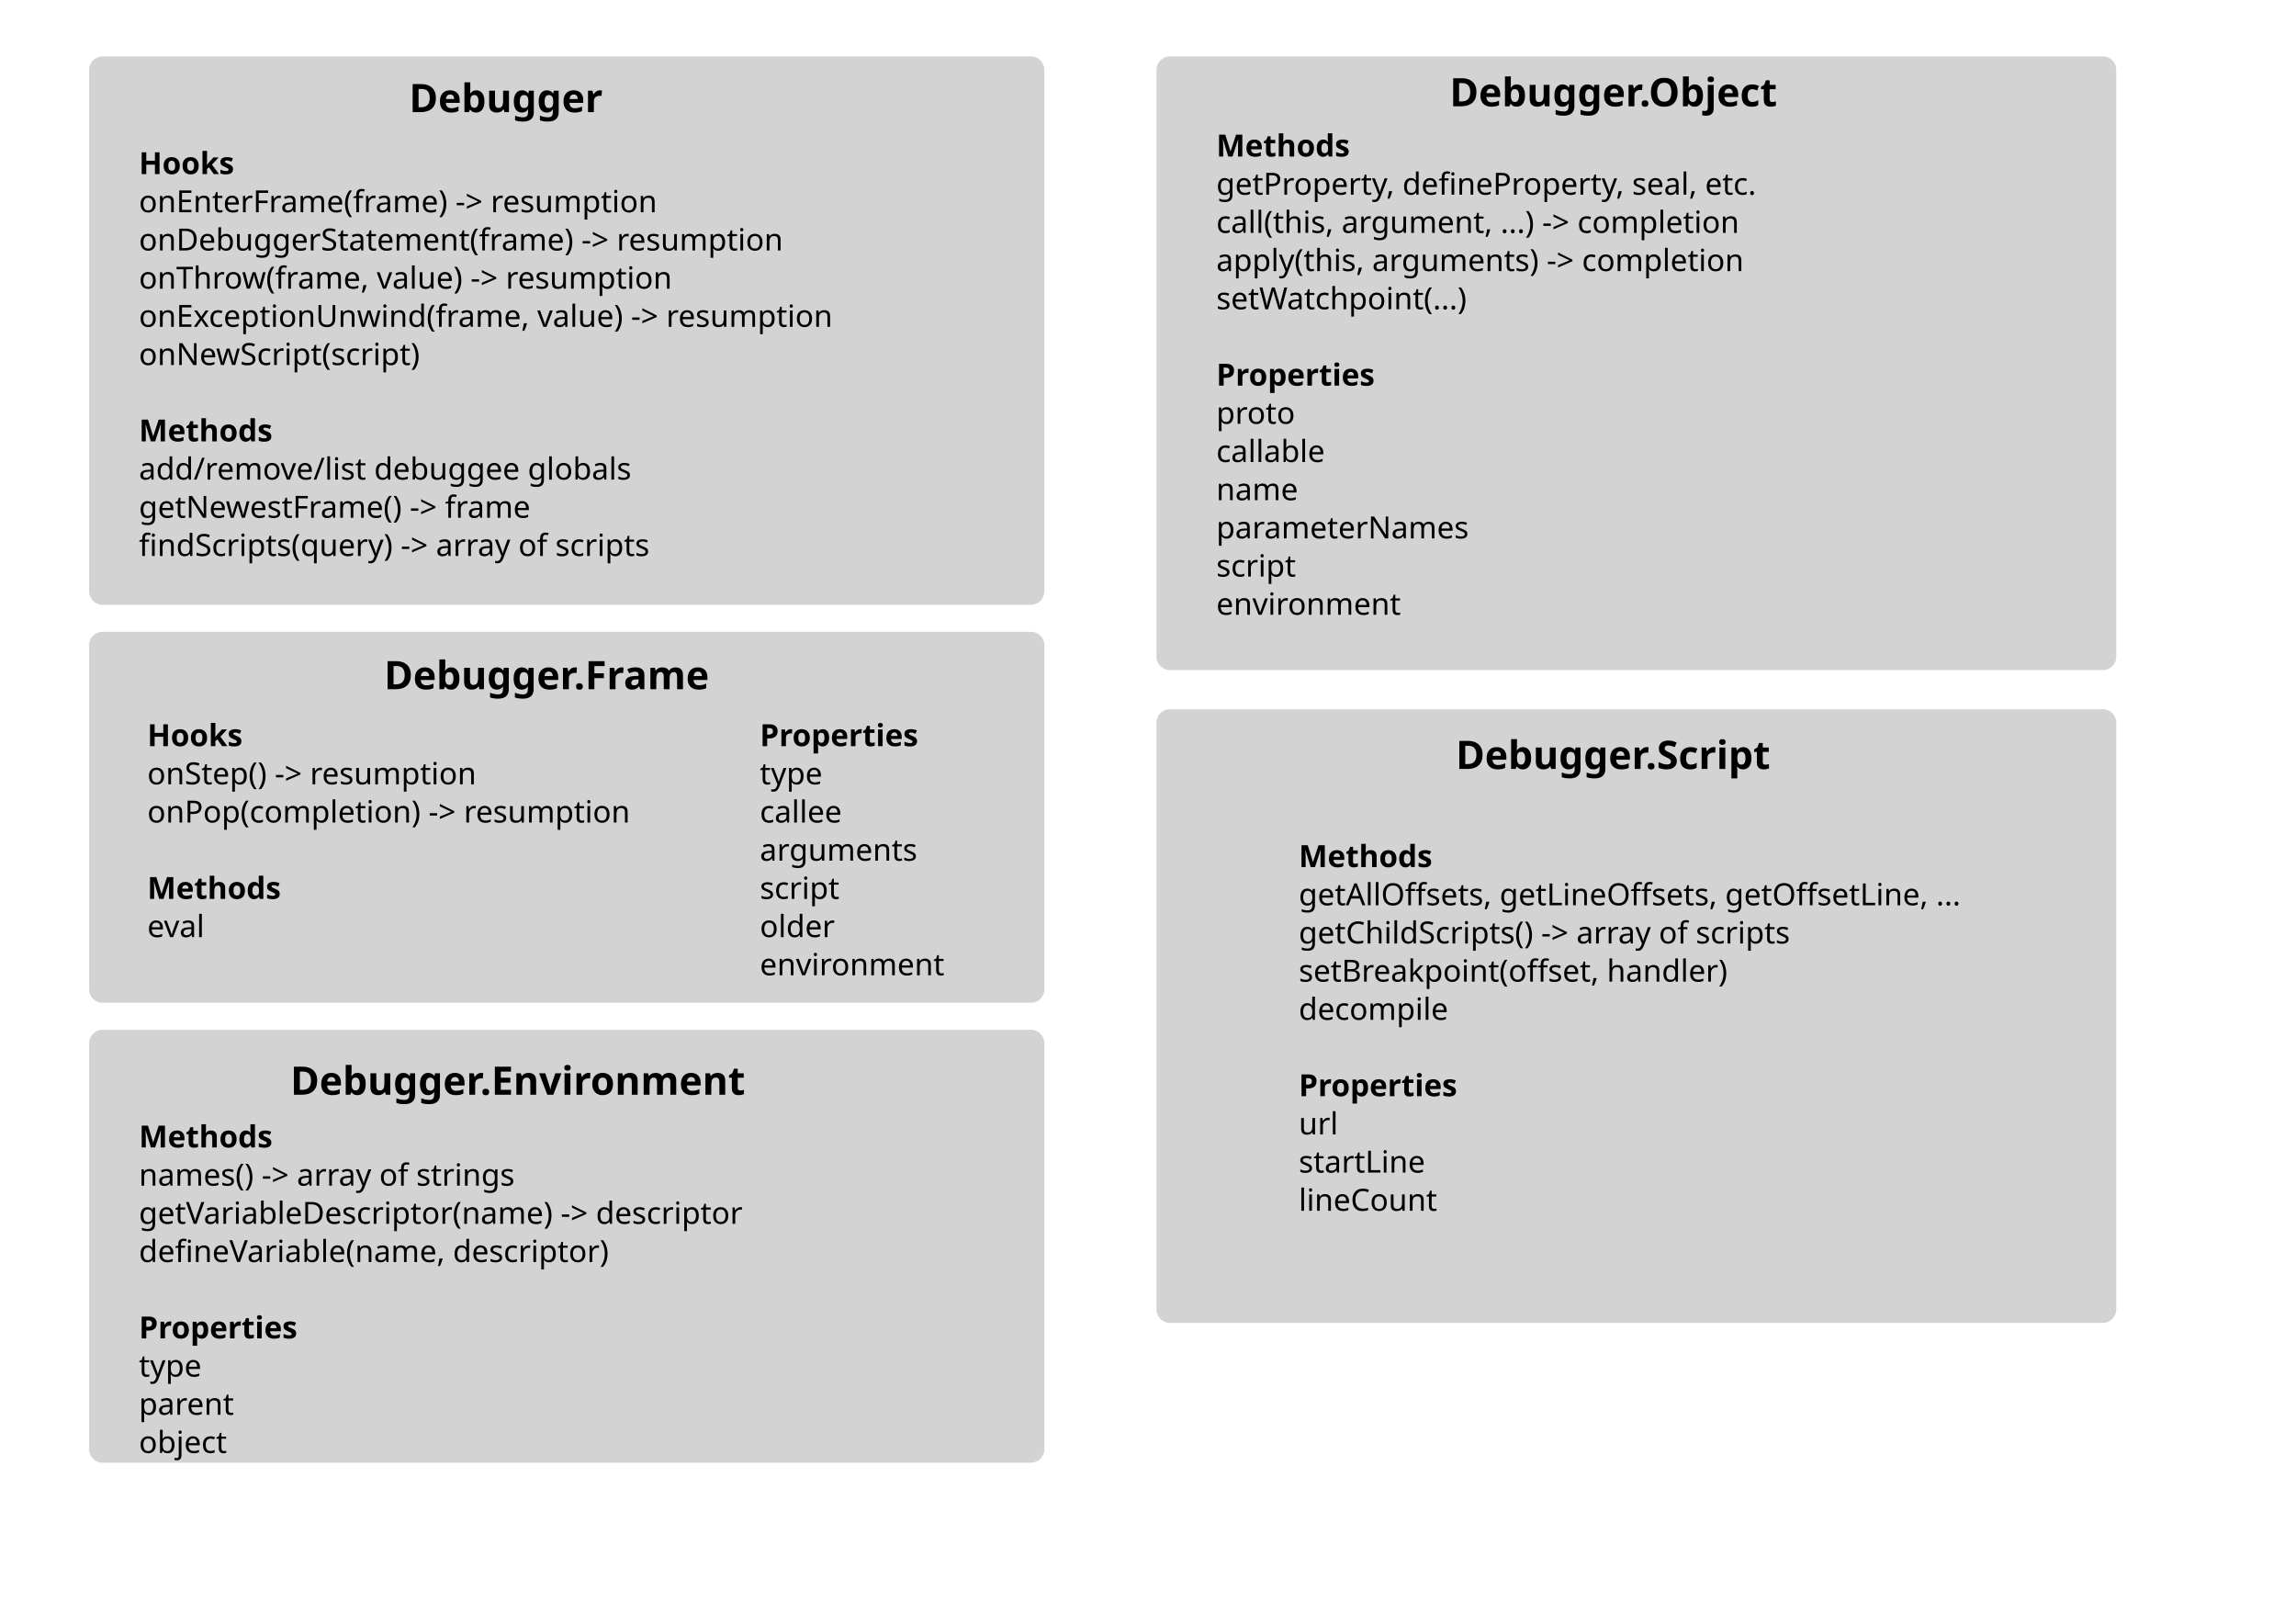
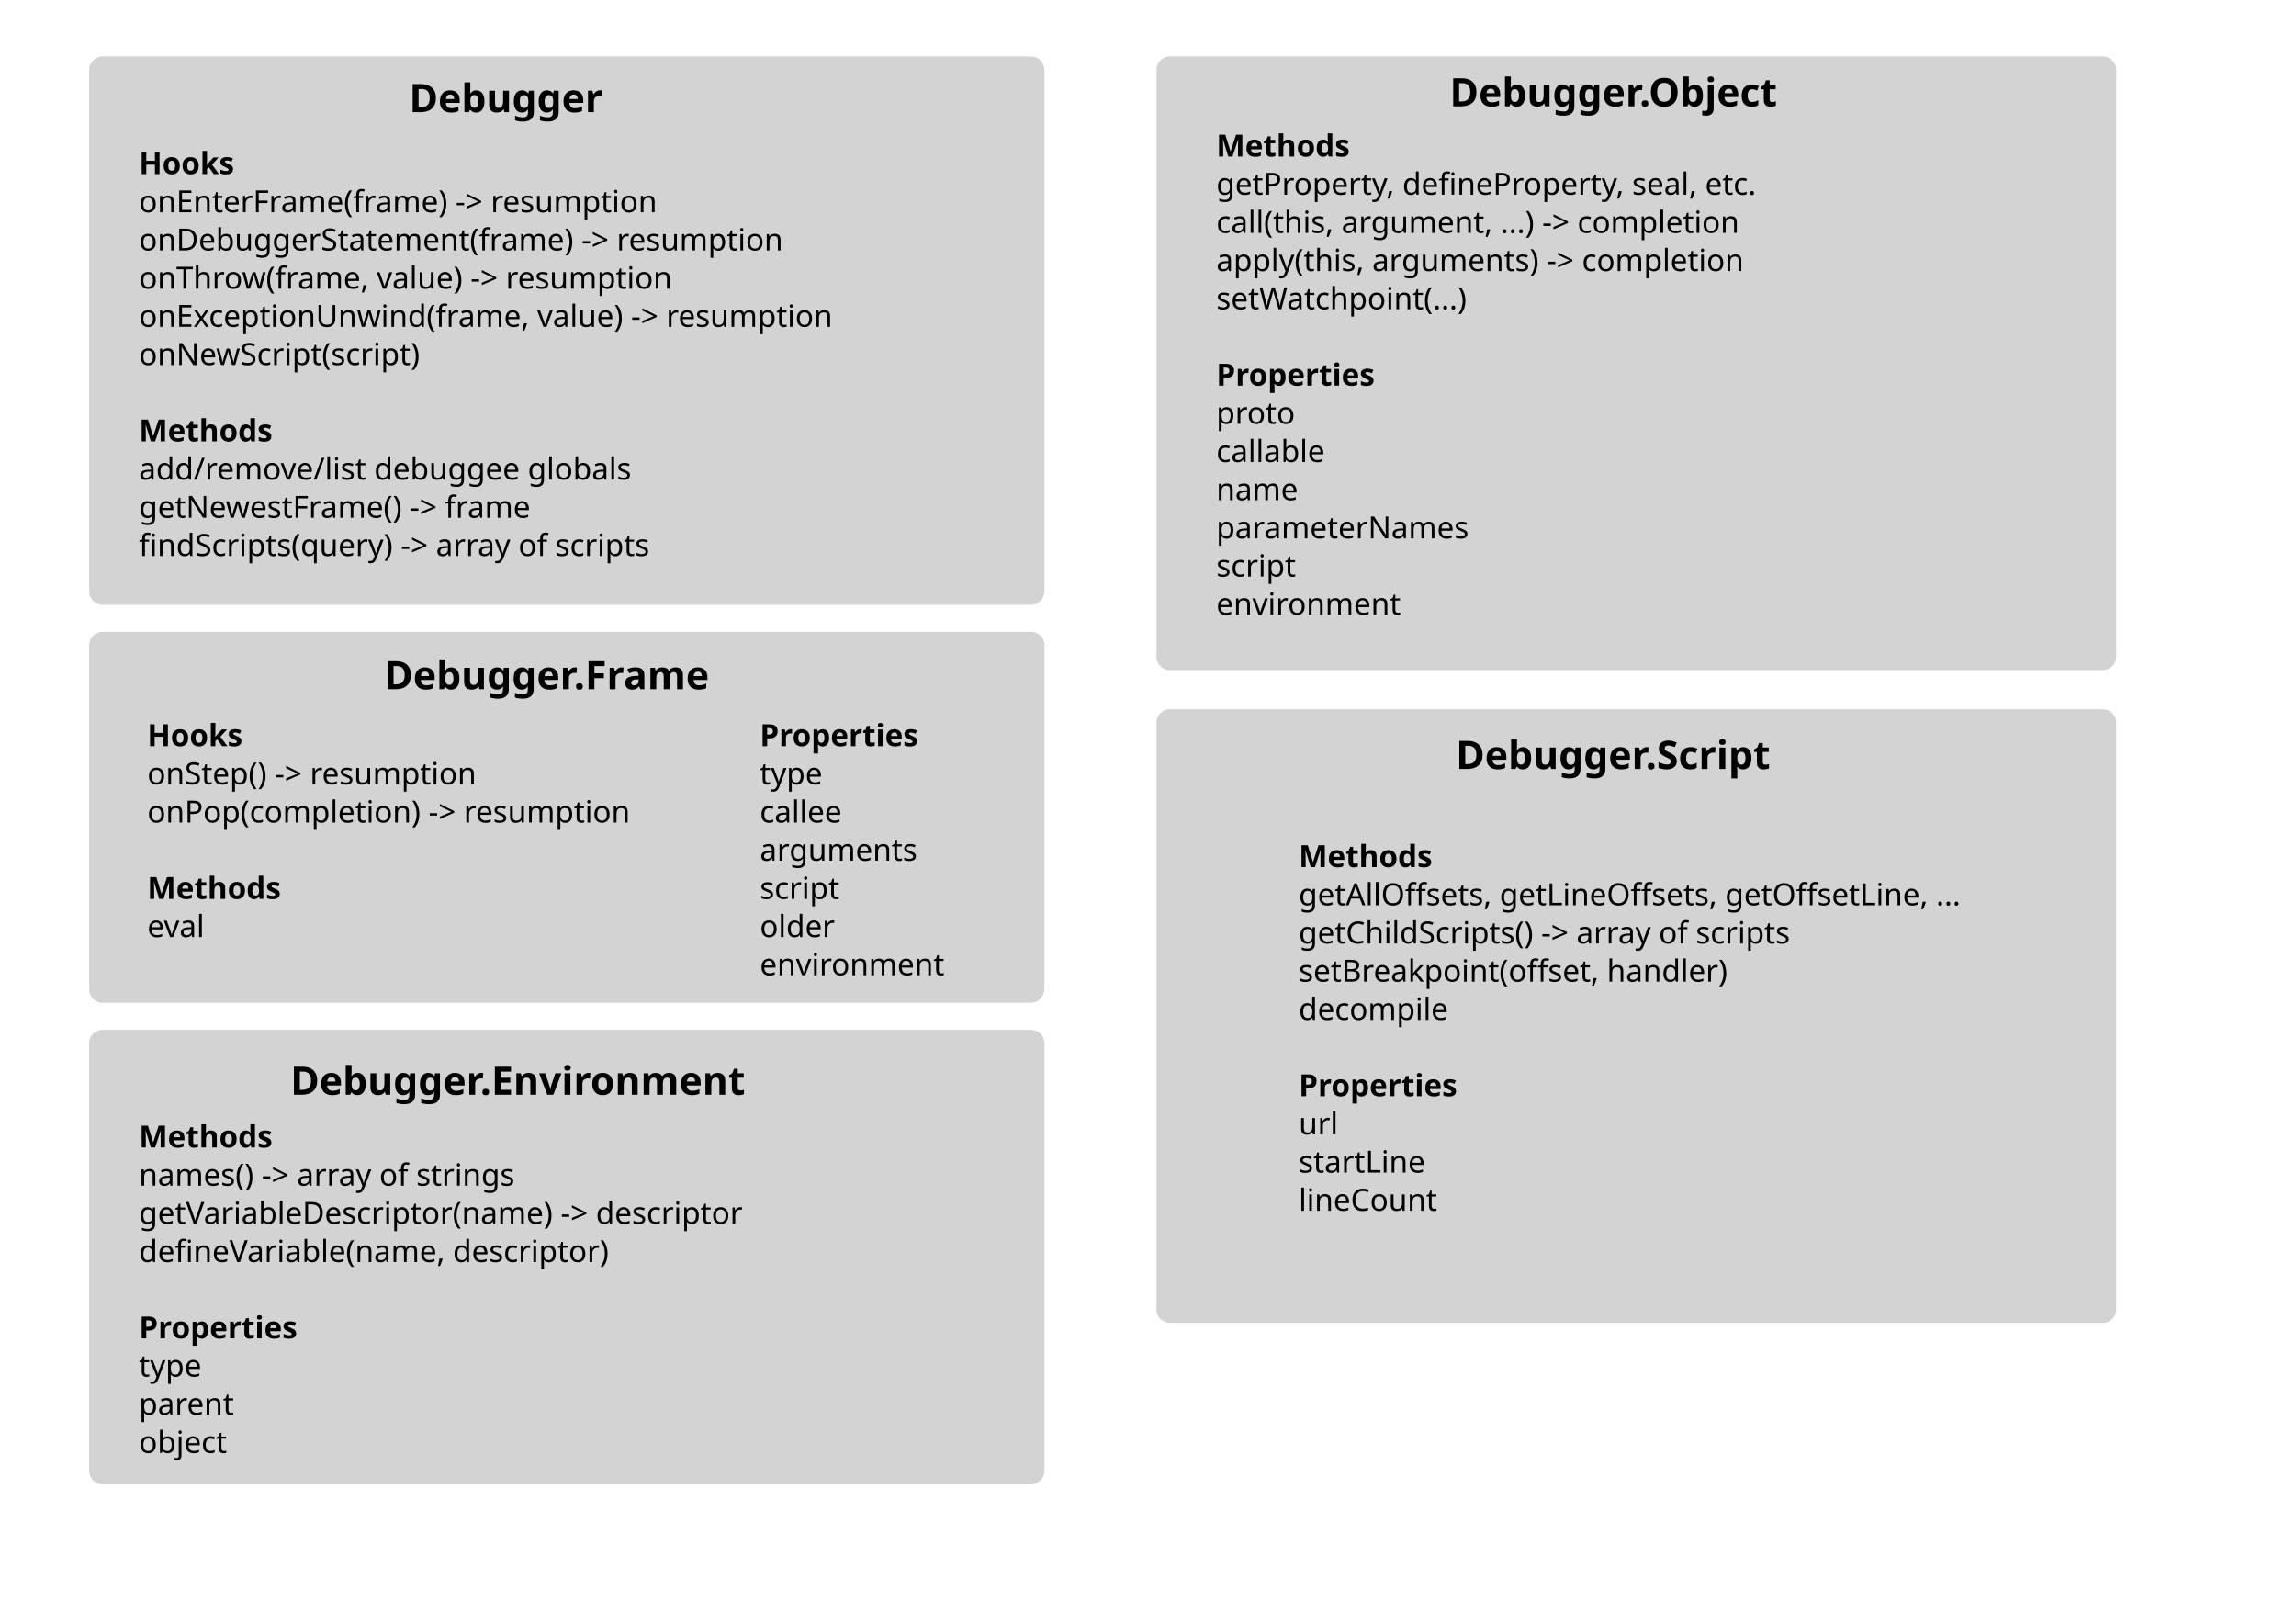
<svg xmlns="http://www.w3.org/2000/svg" width="1052.362" height="744.094" id="svg7390" version="1.1">
  <defs id="defs7392" />
  <g id="layer1" transform="translate(0,-308.2677)">
    <rect style="fill:#d3d3d3;fill-opacity:1;stroke:none;display:inline" id="rect3755-8" width="437.813" height="251.31" x="40.862" y="334.116" ry="6.125" rx="6.125" />
    <text xml:space="preserve" style="font-size:14px;font-style:normal;font-weight:normal;line-height:125%;letter-spacing:0px;word-spacing:0px;fill:#000000;fill-opacity:1;stroke:none;font-family:Sans" x="63.67" y="388.047" id="text7924">
      <tspan id="tspan7926" x="63.67" y="388.047" style="font-weight:bold;-inkscape-font-specification:Sans Bold">Hooks</tspan>
      <tspan x="63.67" y="405.547" id="tspan7930">onEnterFrame(frame) -&gt; resumption</tspan>
      <tspan x="63.67" y="423.047" id="tspan7940">onDebuggerStatement(frame) -&gt; resumption</tspan>
      <tspan x="63.67" y="440.547" id="tspan7938">onThrow(frame, value) -&gt; resumption</tspan>
      <tspan x="63.67" y="458.047" id="tspan7944">onExceptionUnwind(frame, value) -&gt; resumption</tspan>
      <tspan x="63.67" y="475.547" id="tspan7946">onNewScript(script)</tspan>
      <tspan x="63.67" y="493.047" id="tspan7948" />
      <tspan x="63.67" y="510.547" id="tspan7950" style="font-weight:bold;-inkscape-font-specification:Sans Bold">Methods</tspan>
      <tspan x="63.67" y="528.047" id="tspan7994">add/remove/list debuggee globals</tspan>
      <tspan x="63.67" y="545.547" id="tspan7954">getNewestFrame() -&gt; frame</tspan>
      <tspan x="63.67" y="563.047" id="tspan7958">findScripts(query) -&gt; array of scripts</tspan>
      <tspan x="63.67" y="580.547" id="tspan7996" />
      <tspan x="63.67" y="598.047" id="tspan7998" />
      <tspan x="63.67" y="615.547" id="tspan7934" />
    </text>
    <text xml:space="preserve" style="font-size:18px;font-style:normal;font-weight:normal;line-height:125%;letter-spacing:0px;word-spacing:0px;fill:#000000;fill-opacity:1;stroke:none;font-family:Sans" x="187.509" y="359.664" id="text8000">
      <tspan id="tspan8002" x="187.509" y="359.664" style="font-weight:bold;-inkscape-font-specification:Sans Bold">Debugger</tspan>
    </text>
    <rect style="fill:#d3d3d3;fill-opacity:1;stroke:none;display:inline" id="rect3755-8-4" width="437.813" height="169.997" x="40.862" y="597.81" ry="6.125" rx="6.125" />
    <text xml:space="preserve" style="font-size:14px;font-style:normal;font-weight:normal;line-height:125%;letter-spacing:0px;word-spacing:0px;fill:#000000;fill-opacity:1;stroke:none;font-family:Sans" x="67.505" y="650.206" id="text7978">
      <tspan x="67.505" y="650.206" id="tspan7982" style="font-weight:bold;-inkscape-font-specification:Sans Bold">Hooks</tspan>
      <tspan x="67.505" y="667.706" id="tspan7986">onStep() -&gt; resumption</tspan>
      <tspan x="67.505" y="685.206" id="tspan7988">onPop(completion) -&gt; resumption</tspan>
      <tspan x="67.505" y="702.706" id="tspan7990" />
      <tspan x="67.505" y="720.206" id="tspan8016" style="font-weight:bold;-inkscape-font-specification:Sans Bold">Methods</tspan>
      <tspan x="67.505" y="737.706" id="tspan7992">eval</tspan>
    </text>
    <text xml:space="preserve" style="font-size:18px;font-style:normal;font-weight:bold;line-height:125%;letter-spacing:0px;word-spacing:0px;fill:#000000;fill-opacity:1;stroke:none;font-family:Sans;-inkscape-font-specification:Sans Bold" x="176.035" y="624.124" id="text8004">
      <tspan id="tspan8006" x="176.035" y="624.124">Debugger.Frame</tspan>
    </text>
    <text xml:space="preserve" style="font-size:14px;font-style:normal;font-weight:normal;line-height:125%;letter-spacing:0px;word-spacing:0px;fill:#000000;fill-opacity:1;stroke:none;font-family:Sans" x="348.267" y="650.206" id="text8018">
      <tspan id="tspan8020" x="348.267" y="650.206" style="font-weight:bold;-inkscape-font-specification:Sans Bold">Properties</tspan>
      <tspan x="348.267" y="667.706" id="tspan8022">type</tspan>
      <tspan x="348.267" y="685.206" id="tspan8257">callee</tspan>
      <tspan x="348.267" y="702.706" id="tspan8030">arguments</tspan>
      <tspan x="348.267" y="720.206" id="tspan8024">script</tspan>
      <tspan x="348.267" y="737.706" id="tspan8036">older</tspan>
      <tspan x="348.267" y="755.206" id="tspan8026">environment</tspan>
      <tspan x="348.267" y="772.706" id="tspan8028" />
    </text>
-     <g id="g8285" transform="matrix(1.109372,0,0,1,-4.469162,0)">
-       <rect rx="5.521" ry="6.125" y="780.19" x="40.862" height="198.38" width="394.65" id="rect3755-8-9" style="fill:#d3d3d3;fill-opacity:1;stroke:none;display:inline" />
+     <g id="g8285" transform="matrix(1.109372,0,0,1.050269,-4.469162,-39.21951)">
+       <rect rx="5.521" ry="5.832" y="780.19" x="40.862" height="198.38" width="394.65" id="rect3755-8-9" style="fill:#d3d3d3;fill-opacity:1;stroke:none;display:inline" />
    </g>
    <text xml:space="preserve" style="font-size:14px;font-style:normal;font-weight:normal;line-height:125%;letter-spacing:0px;word-spacing:0px;fill:#000000;fill-opacity:1;stroke:none;font-family:Sans;-inkscape-font-specification:Sans" x="63.67" y="834.12" id="text7924-6">
      <tspan x="63.67" y="834.12" id="tspan7950-8" style="font-weight:bold;-inkscape-font-specification:Sans Bold">Methods</tspan>
      <tspan x="63.67" y="851.62" id="tspan7934-9">names() -&gt; array of strings</tspan>
      <tspan x="63.67" y="869.12" id="tspan8241">getVariableDescriptor(name) -&gt; descriptor</tspan>
      <tspan x="63.67" y="886.62" id="tspan8243">defineVariable(name, descriptor)</tspan>
      <tspan x="63.67" y="904.12" id="tspan8245" />
      <tspan x="63.67" y="921.62" style="font-weight:bold;-inkscape-font-specification:Sans Bold" id="tspan8249">Properties</tspan>
      <tspan x="63.67" y="939.12" style="font-weight:normal;-inkscape-font-specification:Sans" id="tspan8253">type</tspan>
      <tspan x="63.67" y="956.62" style="font-weight:normal;-inkscape-font-specification:Sans" id="tspan8391">parent</tspan>
      <tspan x="63.67" y="974.12" style="font-weight:normal;-inkscape-font-specification:Sans" id="tspan8255">object</tspan>
    </text>
    <text xml:space="preserve" style="font-size:18px;font-style:normal;font-weight:bold;line-height:125%;letter-spacing:0px;word-spacing:0px;fill:#000000;fill-opacity:1;stroke:none;font-family:Sans;-inkscape-font-specification:Sans Bold" x="133.093" y="809.956" id="text8008">
      <tspan id="tspan8010" x="133.093" y="809.956">Debugger.Environment</tspan>
    </text>
    <g id="g8440" transform="matrix(1.240018,0,0,1,-135.0916,-0.3835754)">
      <rect rx="4.939" ry="6.125" y="334.5" x="536.414" height="281.227" width="354.76" id="rect3755-8-4-0" style="fill:#d3d3d3;fill-opacity:1;stroke:none;display:inline" />
    </g>
    <text xml:space="preserve" style="font-size:18px;font-style:normal;font-weight:bold;line-height:125%;letter-spacing:0px;word-spacing:0px;fill:#000000;fill-opacity:1;stroke:none;font-family:Sans;-inkscape-font-specification:Sans Bold" x="664.438" y="356.979" id="text8012">
      <tspan id="tspan8014" x="664.438" y="356.979">Debugger.Object</tspan>
    </text>
    <text xml:space="preserve" style="font-size:14px;font-style:normal;font-weight:normal;line-height:125%;letter-spacing:0px;word-spacing:0px;fill:#000000;fill-opacity:1;stroke:none;font-family:Sans" x="557.482" y="379.992" id="text8367">
      <tspan id="tspan8369" x="557.482" y="379.992" style="font-weight:bold">Methods</tspan>
      <tspan x="557.482" y="397.492" id="tspan8371">getProperty, defineProperty, seal, etc.</tspan>
      <tspan x="557.482" y="414.992" id="tspan8395">call(this, argument, ...) -&gt; completion</tspan>
      <tspan x="557.482" y="432.492" id="tspan8397">apply(this, arguments) -&gt; completion</tspan>
      <tspan x="557.482" y="449.992" id="tspan8399">setWatchpoint(...)</tspan>
      <tspan x="557.482" y="467.492" id="tspan8373" />
      <tspan x="557.482" y="484.992" id="tspan8375" style="font-weight:bold">Properties</tspan>
      <tspan x="557.482" y="502.492" id="tspan8377">proto</tspan>
      <tspan x="557.482" y="519.992" id="tspan8385">callable</tspan>
      <tspan x="557.482" y="537.492" id="tspan8383">name</tspan>
      <tspan x="557.482" y="554.992" id="tspan8393">parameterNames</tspan>
      <tspan x="557.482" y="572.492" id="tspan8379">script</tspan>
      <tspan x="557.482" y="589.992" id="tspan8381">environment</tspan>
    </text>
    <g id="g8440-6" transform="matrix(1.240018,0,0,1,-135.0916,298.7885)">
      <rect rx="4.939" ry="6.125" y="334.5" x="536.414" height="281.227" width="354.76" id="rect3755-8-4-0-6" style="fill:#d3d3d3;fill-opacity:1;stroke:none;display:inline" />
    </g>
    <text xml:space="preserve" style="font-size:18px;font-style:normal;font-weight:bold;line-height:125%;letter-spacing:0px;word-spacing:0px;fill:#000000;fill-opacity:1;stroke:none;font-family:Sans;-inkscape-font-specification:Sans Bold" x="667.25" y="660.663" id="text8012-5">
      <tspan id="tspan8014-0" x="667.25" y="660.663">Debugger.Script</tspan>
    </text>
    <text xml:space="preserve" style="font-size:14px;font-style:normal;font-weight:normal;line-height:125%;letter-spacing:0px;word-spacing:0px;fill:#000000;fill-opacity:1;stroke:none;font-family:Sans" x="595.276" y="397.362" id="text8525" transform="translate(0,308.2677)">
      <tspan id="tspan8527" x="595.276" y="397.362" style="font-weight:bold">Methods</tspan>
      <tspan x="595.276" y="414.862" id="tspan8531">getAllOffsets, getLineOffsets, getOffsetLine, ...</tspan>
      <tspan x="595.276" y="432.362" id="tspan8541">getChildScripts() -&gt; array of scripts</tspan>
      <tspan x="595.276" y="449.862" id="tspan8543">setBreakpoint(offset, handler)</tspan>
      <tspan x="595.276" y="467.362" id="tspan8545">decompile</tspan>
      <tspan x="595.276" y="484.862" id="tspan8533" />
      <tspan x="595.276" y="502.362" id="tspan8529" style="font-weight:bold">Properties</tspan>
      <tspan x="595.276" y="519.862" id="tspan8535">url</tspan>
      <tspan x="595.276" y="537.362" id="tspan8537">startLine</tspan>
      <tspan x="595.276" y="554.862" id="tspan8539">lineCount</tspan>
    </text>
  </g>
</svg>
